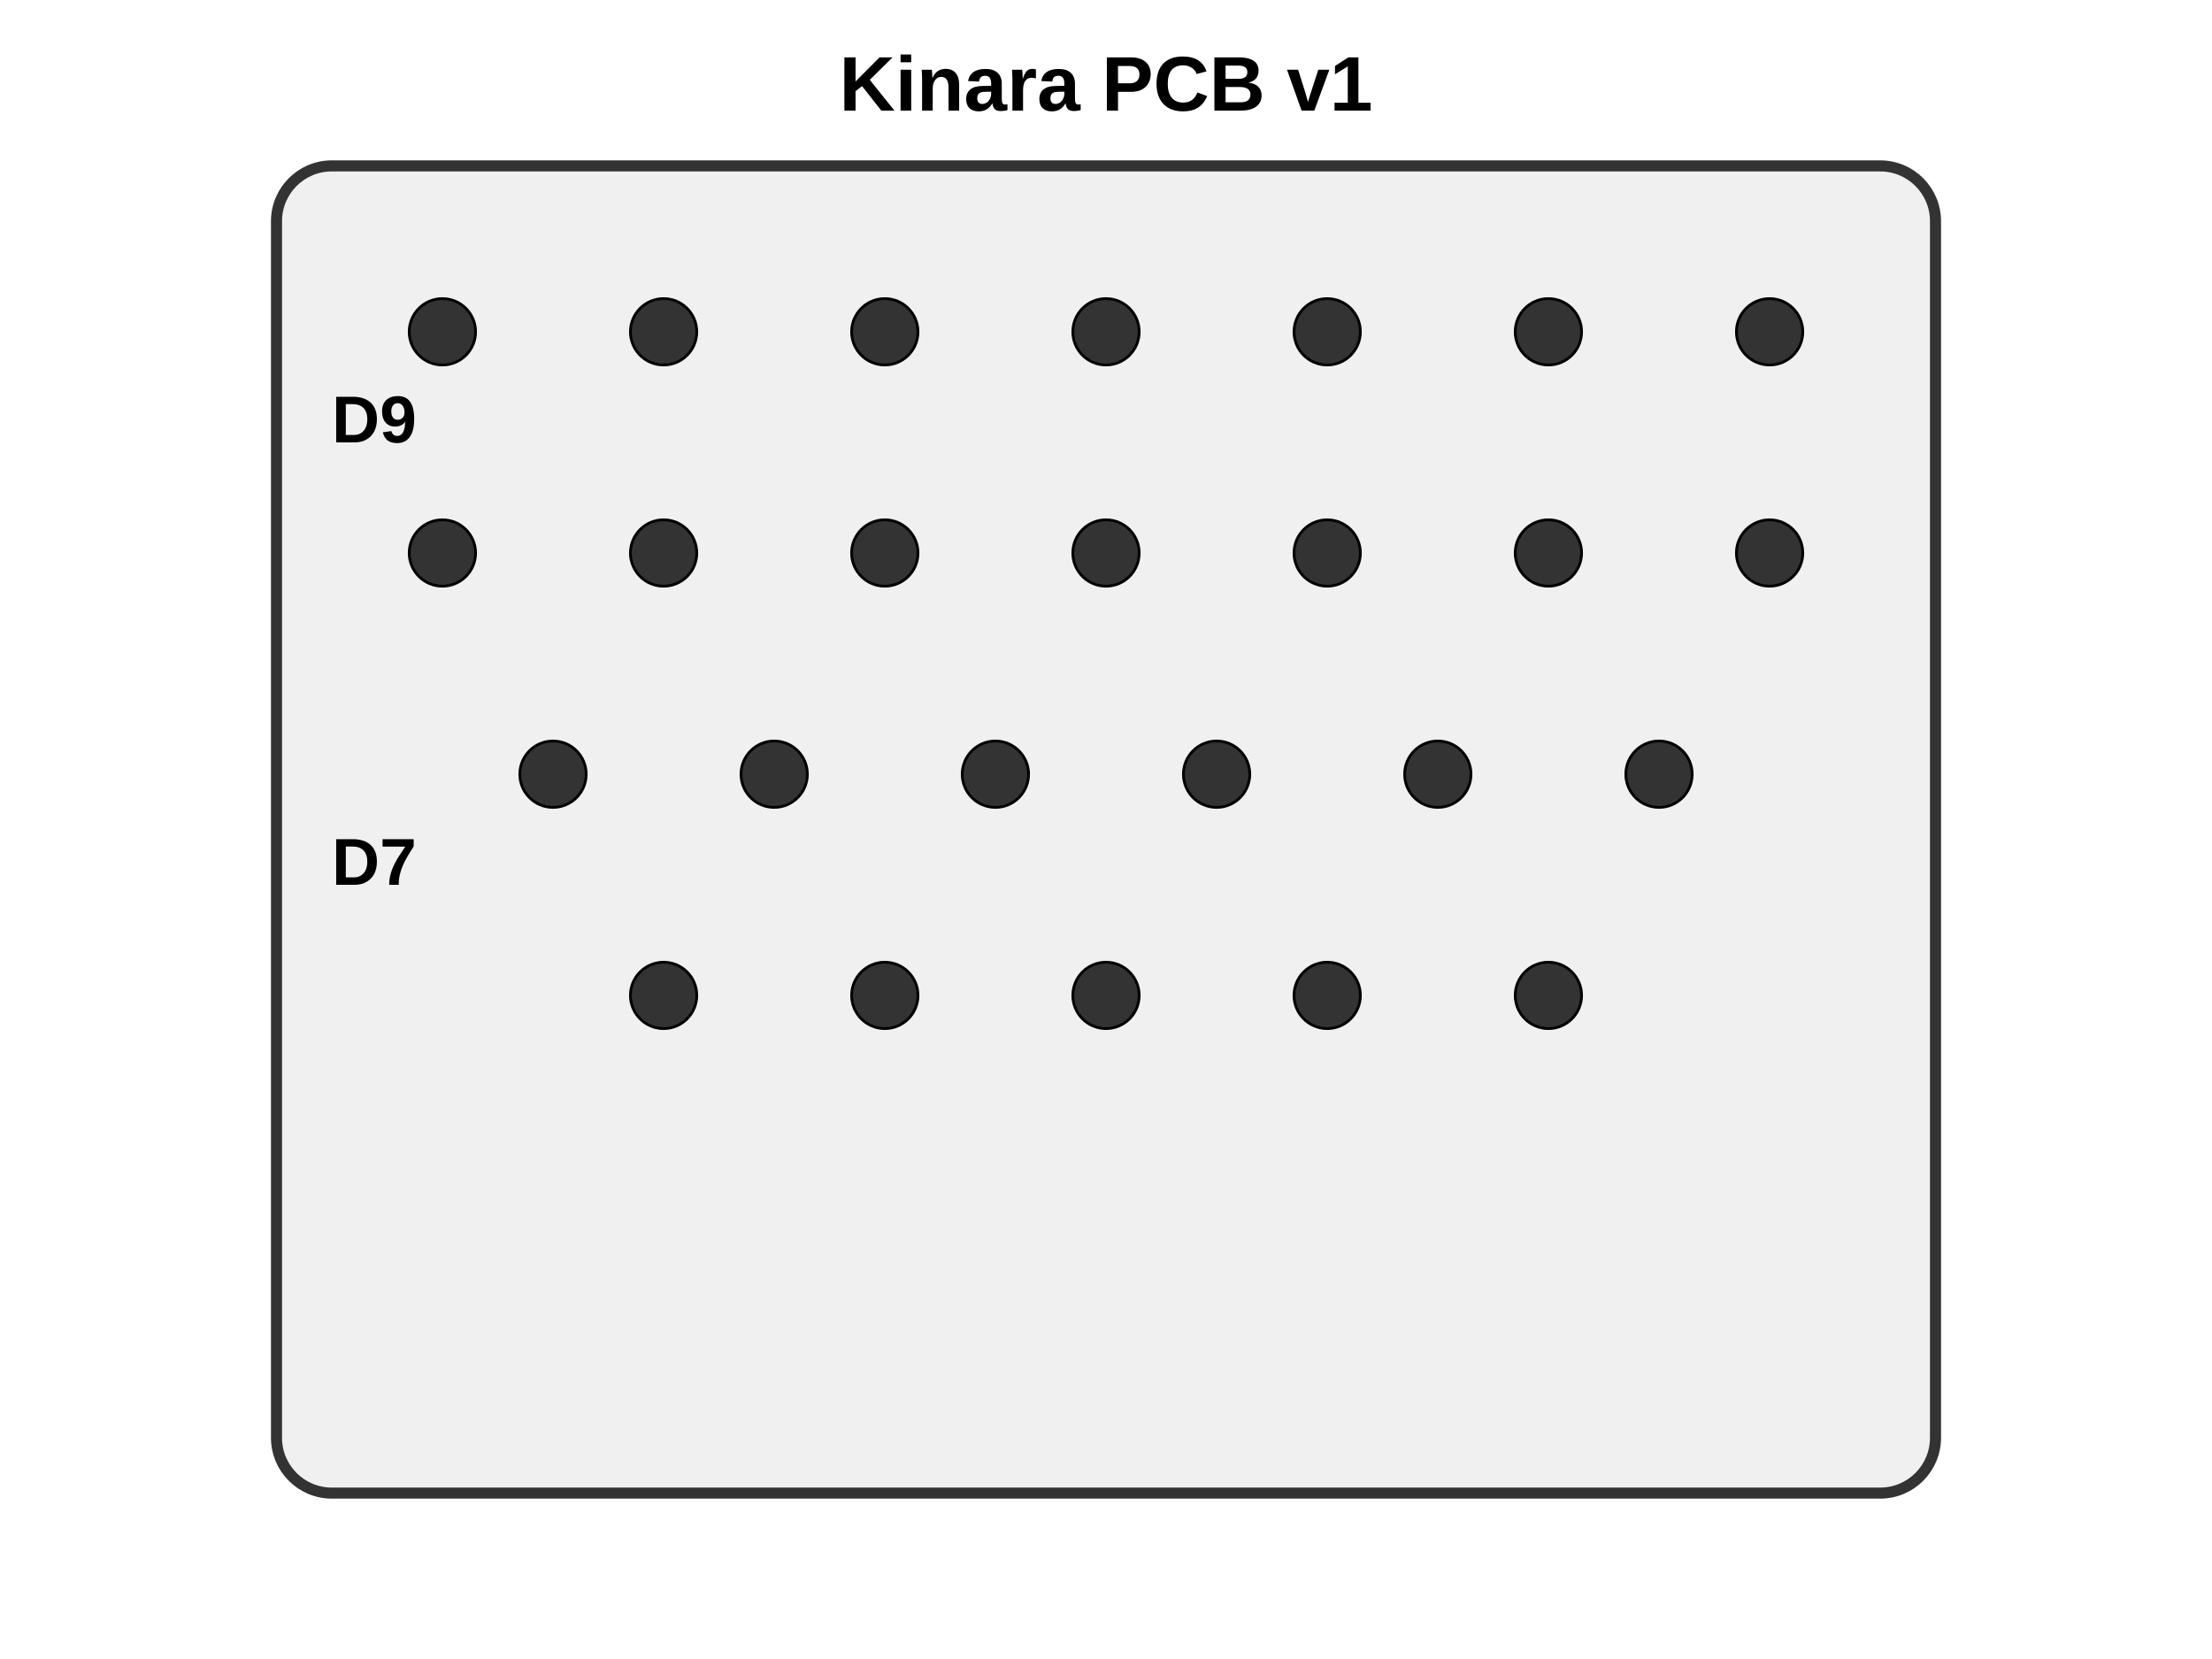
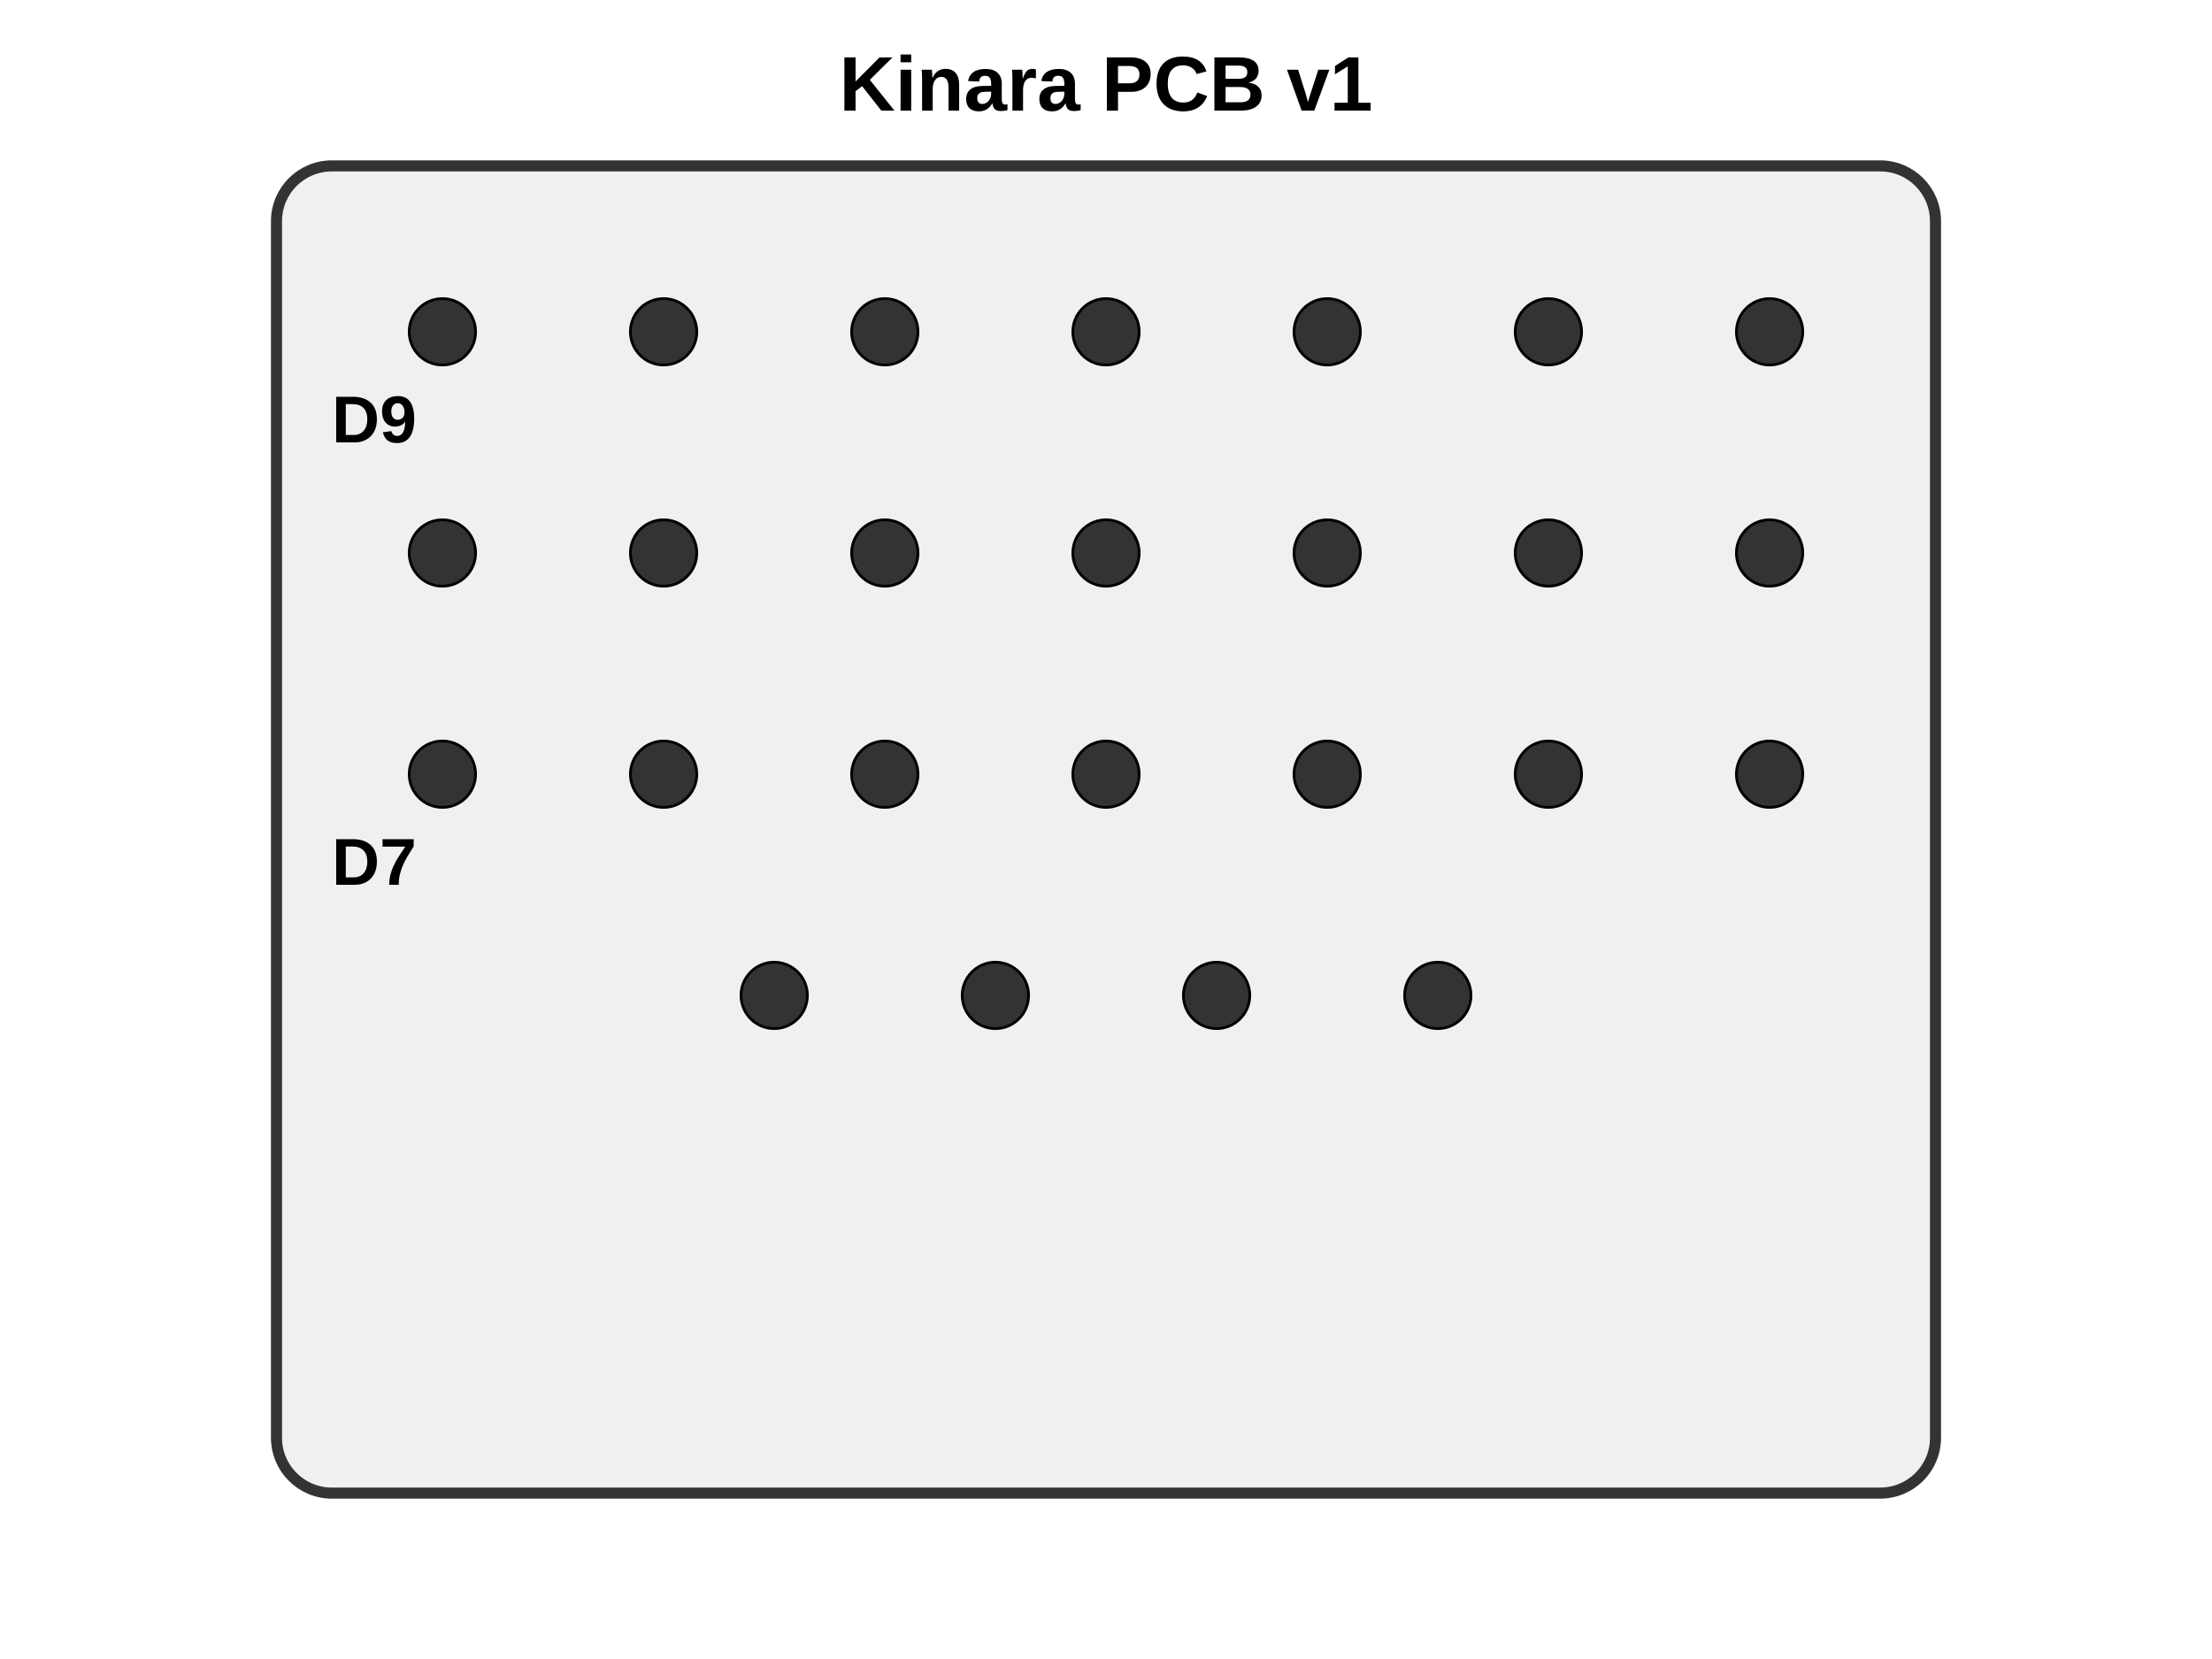
<svg xmlns="http://www.w3.org/2000/svg" height="300" width="400" viewBox="0 0 400 300">
  <rect x="50" y="30" width="300" height="240" rx="10" fill="#f0f0f0" stroke="#333" stroke-width="2" />
  <text x="200" y="20" text-anchor="middle" font-family="Arial" font-size="14" font-weight="bold">Kinara PCB v1</text>
  <circle cx="80" cy="60" r="6" fill="#333" stroke="#000" stroke-width="0.5" id="NEOPIXEL_D9_0" />
  <circle cx="120" cy="60" r="6" fill="#333" stroke="#000" stroke-width="0.5" id="NEOPIXEL_D9_1" />
  <circle cx="160" cy="60" r="6" fill="#333" stroke="#000" stroke-width="0.5" id="NEOPIXEL_D9_2" />
  <circle cx="200" cy="60" r="6" fill="#333" stroke="#000" stroke-width="0.5" id="NEOPIXEL_D9_3" />
  <circle cx="240" cy="60" r="6" fill="#333" stroke="#000" stroke-width="0.5" id="NEOPIXEL_D9_4" />
  <circle cx="280" cy="60" r="6" fill="#333" stroke="#000" stroke-width="0.5" id="NEOPIXEL_D9_5" />
  <circle cx="320" cy="60" r="6" fill="#333" stroke="#000" stroke-width="0.5" id="NEOPIXEL_D9_6" />
  <circle cx="80" cy="100" r="6" fill="#333" stroke="#000" stroke-width="0.5" id="NEOPIXEL_D9_7" />
  <circle cx="120" cy="100" r="6" fill="#333" stroke="#000" stroke-width="0.5" id="NEOPIXEL_D9_8" />
  <circle cx="160" cy="100" r="6" fill="#333" stroke="#000" stroke-width="0.5" id="NEOPIXEL_D9_9" />
  <circle cx="200" cy="100" r="6" fill="#333" stroke="#000" stroke-width="0.5" id="NEOPIXEL_D9_10" />
  <circle cx="240" cy="100" r="6" fill="#333" stroke="#000" stroke-width="0.5" id="NEOPIXEL_D9_11" />
  <circle cx="280" cy="100" r="6" fill="#333" stroke="#000" stroke-width="0.5" id="NEOPIXEL_D9_12" />
  <circle cx="320" cy="100" r="6" fill="#333" stroke="#000" stroke-width="0.5" id="NEOPIXEL_D9_13" />
-   <circle cx="100" cy="140" r="6" fill="#333" stroke="#000" stroke-width="0.5" id="NEOPIXEL_D7_0" />
-   <circle cx="140" cy="140" r="6" fill="#333" stroke="#000" stroke-width="0.5" id="NEOPIXEL_D7_1" />
-   <circle cx="180" cy="140" r="6" fill="#333" stroke="#000" stroke-width="0.5" id="NEOPIXEL_D7_2" />
-   <circle cx="220" cy="140" r="6" fill="#333" stroke="#000" stroke-width="0.5" id="NEOPIXEL_D7_3" />
-   <circle cx="260" cy="140" r="6" fill="#333" stroke="#000" stroke-width="0.5" id="NEOPIXEL_D7_4" />
-   <circle cx="300" cy="140" r="6" fill="#333" stroke="#000" stroke-width="0.5" id="NEOPIXEL_D7_5" />
-   <circle cx="120" cy="180" r="6" fill="#333" stroke="#000" stroke-width="0.5" id="NEOPIXEL_D7_6" />
-   <circle cx="160" cy="180" r="6" fill="#333" stroke="#000" stroke-width="0.5" id="NEOPIXEL_D7_7" />
-   <circle cx="200" cy="180" r="6" fill="#333" stroke="#000" stroke-width="0.5" id="NEOPIXEL_D7_8" />
-   <circle cx="240" cy="180" r="6" fill="#333" stroke="#000" stroke-width="0.5" id="NEOPIXEL_D7_9" />
-   <circle cx="280" cy="180" r="6" fill="#333" stroke="#000" stroke-width="0.5" id="NEOPIXEL_D7_10" />
+   <circle cx="80" cy="140" r="6" fill="#333" stroke="#000" stroke-width="0.5" id="NEOPIXEL_D7_0" />
+   <circle cx="120" cy="140" r="6" fill="#333" stroke="#000" stroke-width="0.5" id="NEOPIXEL_D7_1" />
+   <circle cx="160" cy="140" r="6" fill="#333" stroke="#000" stroke-width="0.5" id="NEOPIXEL_D7_2" />
+   <circle cx="200" cy="140" r="6" fill="#333" stroke="#000" stroke-width="0.5" id="NEOPIXEL_D7_3" />
+   <circle cx="240" cy="140" r="6" fill="#333" stroke="#000" stroke-width="0.5" id="NEOPIXEL_D7_4" />
+   <circle cx="280" cy="140" r="6" fill="#333" stroke="#000" stroke-width="0.5" id="NEOPIXEL_D7_5" />
+   <circle cx="320" cy="140" r="6" fill="#333" stroke="#000" stroke-width="0.5" id="NEOPIXEL_D7_6" />
+   <circle cx="140" cy="180" r="6" fill="#333" stroke="#000" stroke-width="0.5" id="NEOPIXEL_D7_7" />
+   <circle cx="180" cy="180" r="6" fill="#333" stroke="#000" stroke-width="0.5" id="NEOPIXEL_D7_8" />
+   <circle cx="220" cy="180" r="6" fill="#333" stroke="#000" stroke-width="0.5" id="NEOPIXEL_D7_9" />
+   <circle cx="260" cy="180" r="6" fill="#333" stroke="#000" stroke-width="0.5" id="NEOPIXEL_D7_10" />
  <text x="60" y="80" font-family="Arial" font-size="12" font-weight="bold">D9</text>
  <text x="60" y="160" font-family="Arial" font-size="12" font-weight="bold">D7</text>
</svg>
